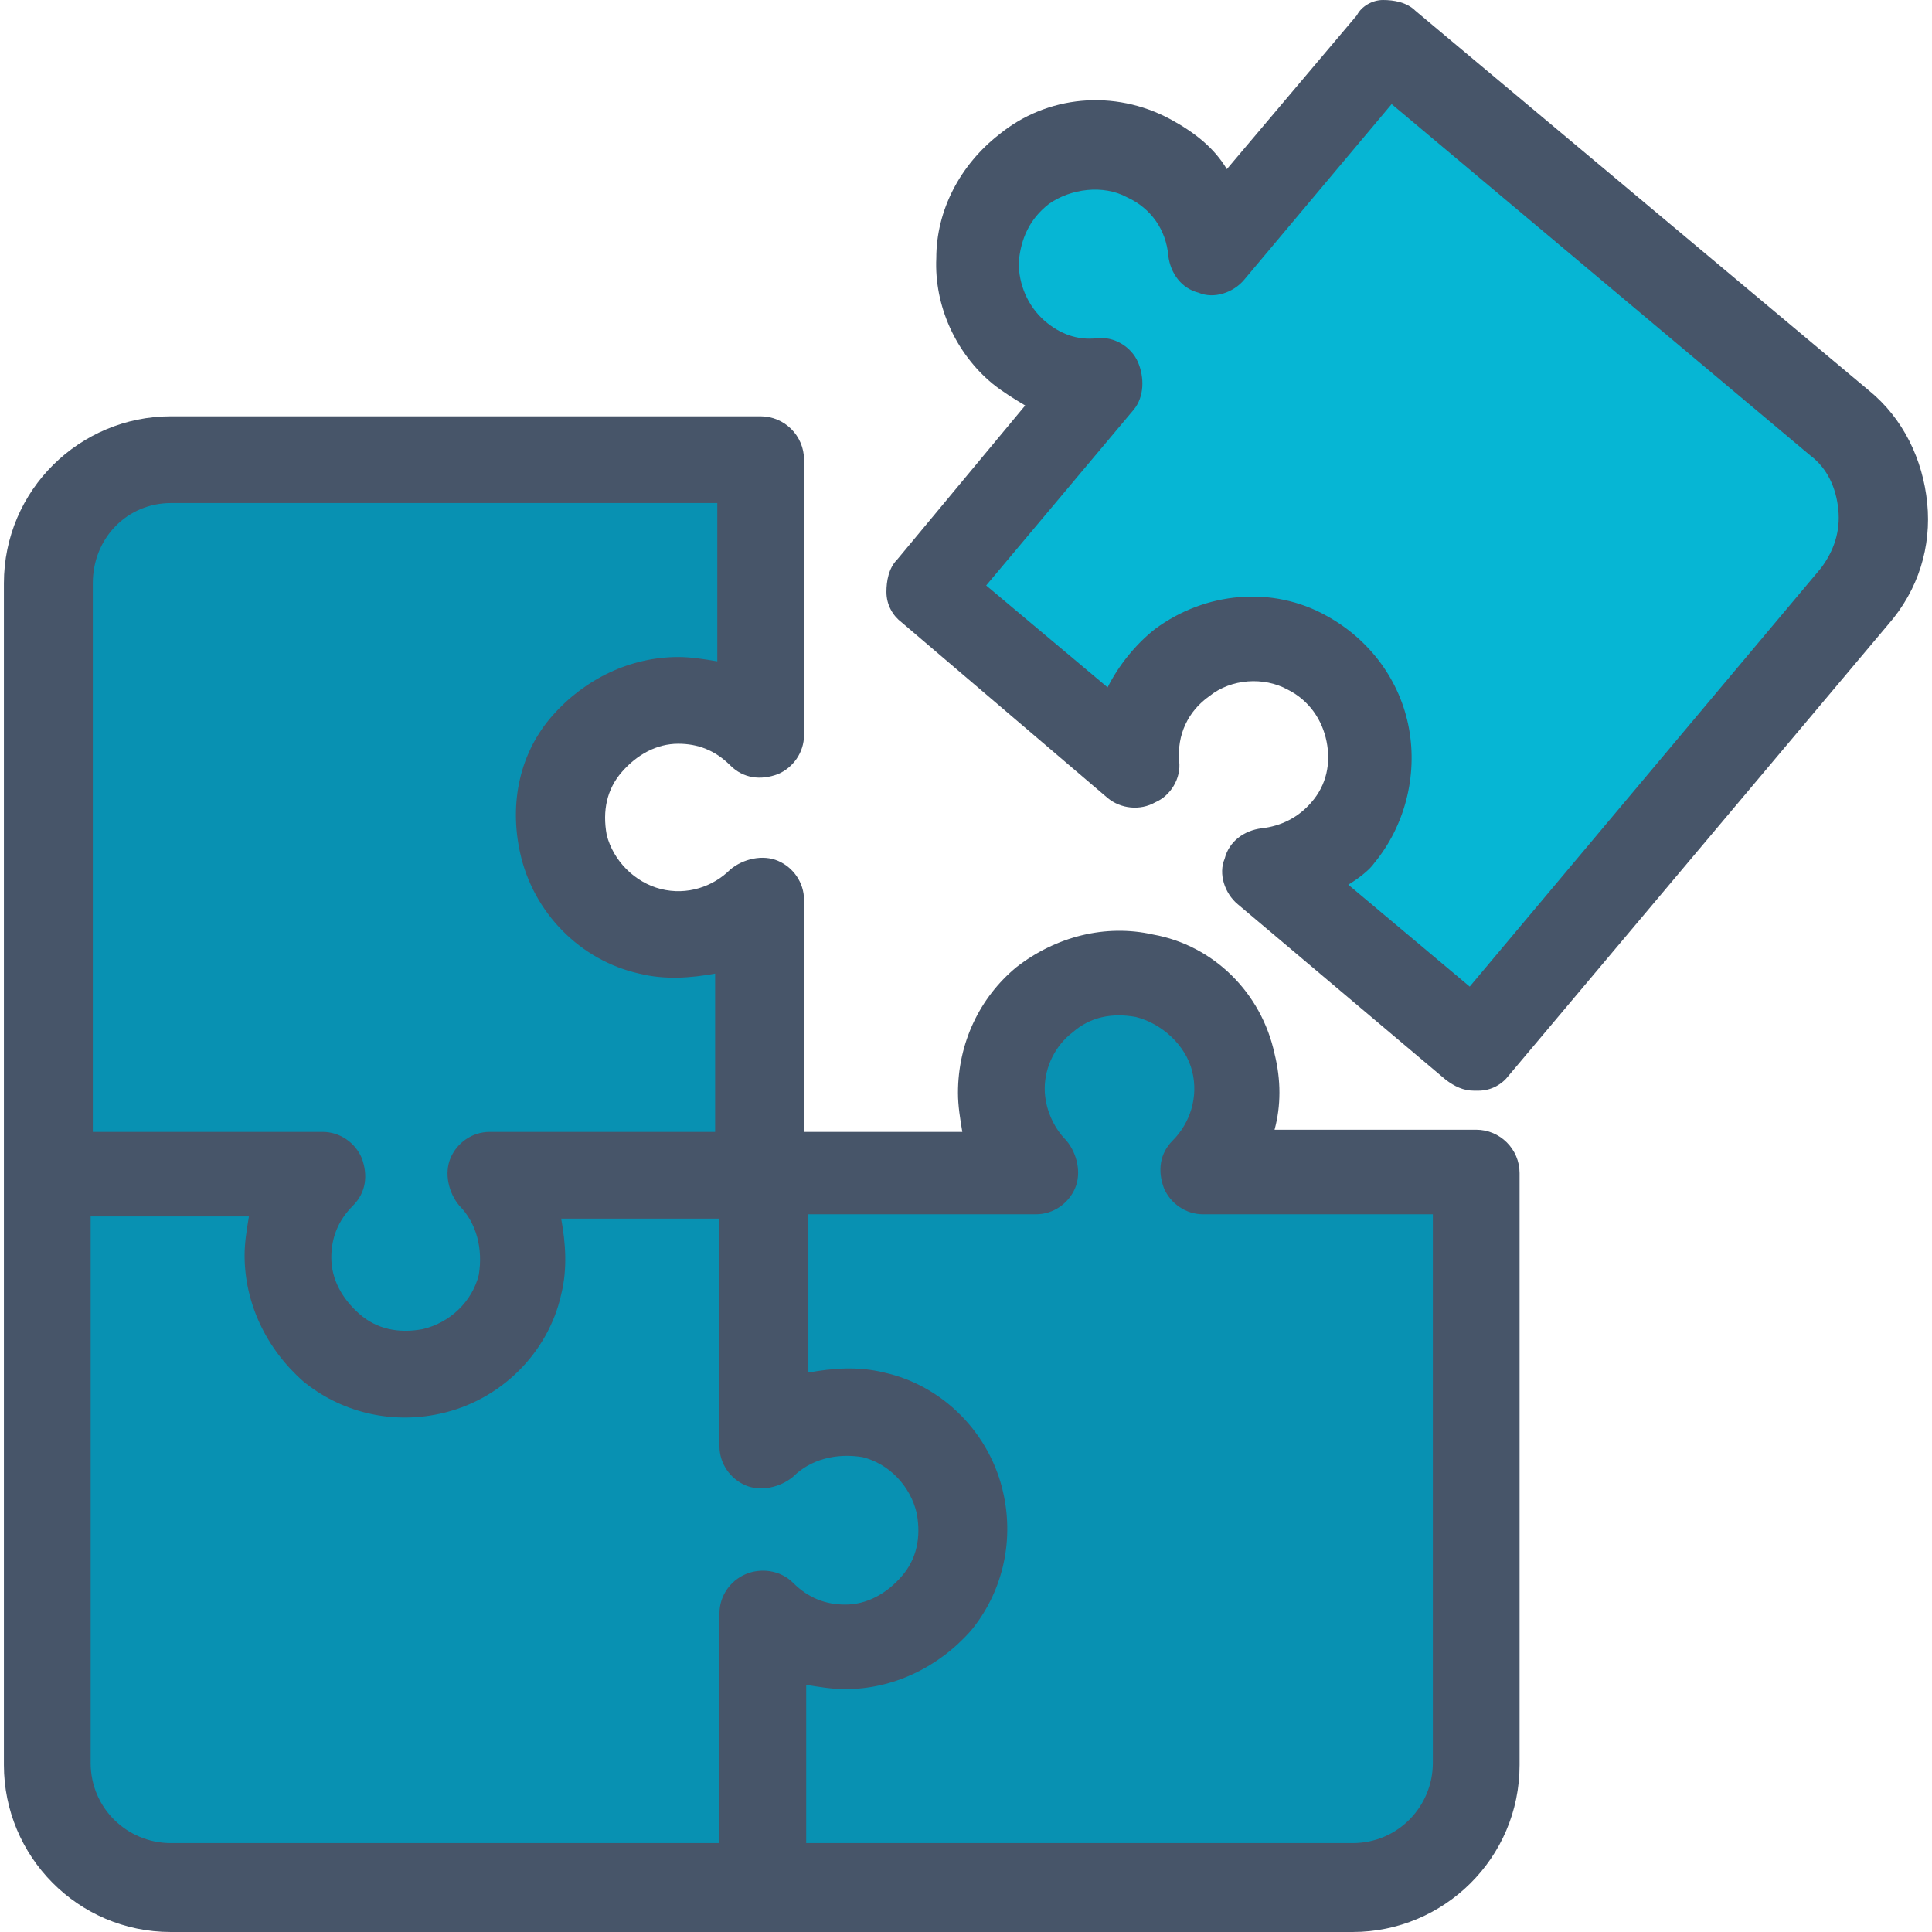
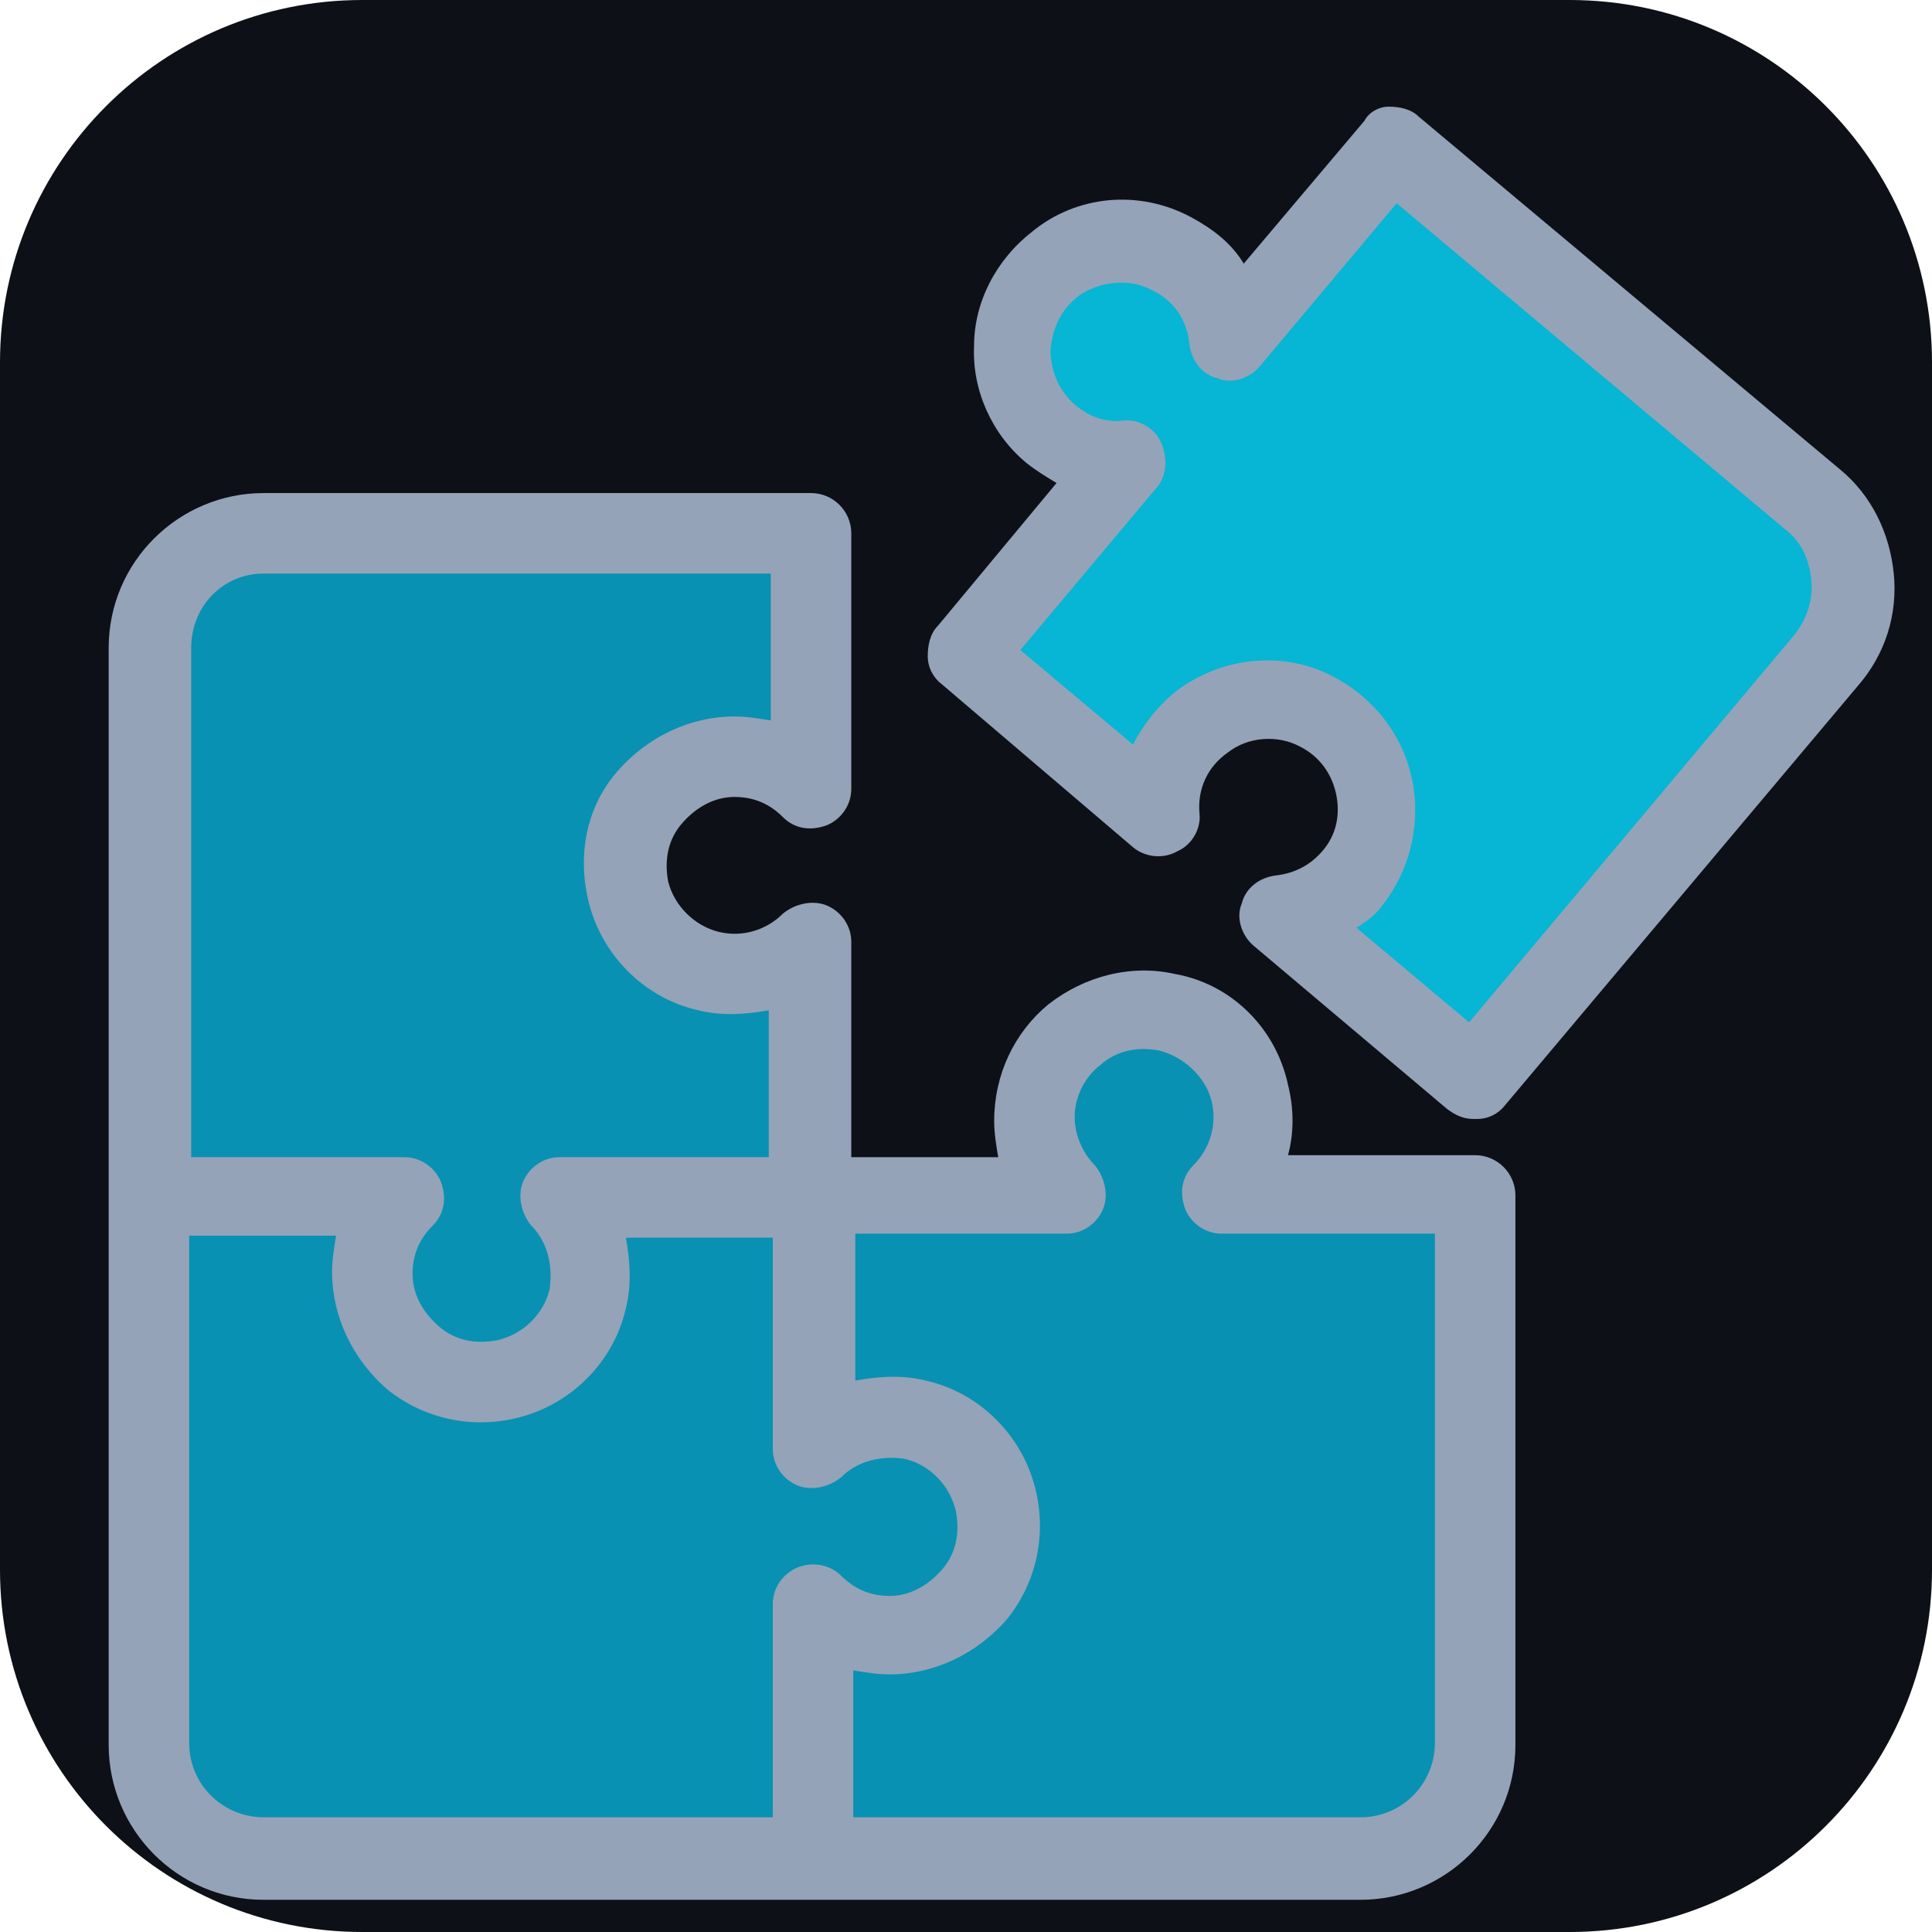
- <svg xmlns="http://www.w3.org/2000/svg" viewBox="2.4 2.3 88.74 89.1" width="512" height="512">
-   <path d="M57.7,56.4c1.2-1.2,1.8-3.1,1.4-5c-0.5-2-2.1-3.6-4.1-4c-3.5-0.7-6.6,1.9-6.6,5.3c0,1.5,0.6,2.8,1.5,3.8H37.4l0-12.6c-1.2,1.2-3.1,1.8-5,1.4c-2-0.5-3.6-2.1-4-4.1c-0.7-3.5,1.9-6.6,5.3-6.6c1.5,0,2.8,0.6,3.8,1.5V23.5H10.1c-3.1,0-5.7,2.5-5.7,5.7v54.5c0,3.1,2.5,5.7,5.7,5.7h27.2h27.2c3.1,0,5.7-2.5,5.7-5.7V56.4H57.7z" fill="#0891B2" />
-   <path d="M54.7,37.5c-0.1-1.7,0.6-3.5,2.2-4.8c1.6-1.2,3.9-1.4,5.7-0.5c3.2,1.7,3.8,5.7,1.6,8.3c-0.9,1.1-2.3,1.8-3.6,1.9l9.6,8.1l17.5-20.9c2-2.4,1.7-6-0.7-8L66.2,4.3l-8.1,9.6c-0.2-1.7-1.2-3.4-3-4.3c-1.8-0.9-4.1-0.7-5.7,0.5c-2.8,2.2-2.8,6.3-0.2,8.4c1.1,0.9,2.5,1.4,3.9,1.2L45,29.5L54.7,37.5z" fill="#06B6D4" />
-   <path d="M70.2,52.6c-0.5,0-0.9-0.2-1.3-0.5L59.3,44c-0.6-0.5-0.9-1.4-0.6-2.1c0.2-0.8,0.9-1.3,1.7-1.4c0.9-0.1,1.7-0.5,2.3-1.2c0.7-0.8,0.9-1.8,0.7-2.8c-0.2-1-0.8-1.9-1.8-2.4c-1.1-0.6-2.6-0.5-3.6,0.3c-1,0.7-1.5,1.8-1.4,3c0.1,0.8-0.4,1.6-1.1,1.9c-0.7,0.4-1.6,0.3-2.2-0.2L43.8,31c-0.4-0.3-0.7-0.8-0.7-1.4c0-0.5,0.1-1.1,0.5-1.5l5.9-7.1c-0.5-0.3-1-0.6-1.5-1c-1.7-1.4-2.7-3.6-2.6-5.8c0-2.2,1.1-4.3,2.9-5.7c2.2-1.8,5.3-2.1,7.9-0.7c1.1,0.6,2,1.3,2.6,2.3l6-7.1C65,2.6,65.5,2.3,66,2.3c0.5,0,1.1,0.1,1.5,0.5l20.9,17.5c1.6,1.3,2.5,3.2,2.7,5.2s-0.4,4-1.8,5.6L71.8,51.9c-0.3,0.4-0.8,0.7-1.4,0.7C70.4,52.6,70.3,52.6,70.2,52.6z M64.4,43.1l5.6,4.7l16.2-19.3c0.6-0.8,0.9-1.7,0.8-2.7s-0.5-1.9-1.3-2.5L66.4,7.1l-6.8,8.1c-0.5,0.6-1.4,0.9-2.1,0.6c-0.8-0.2-1.3-0.9-1.4-1.7c-0.1-1.2-0.8-2.2-1.9-2.7c-1.1-0.6-2.6-0.4-3.6,0.3c-0.9,0.7-1.3,1.6-1.4,2.7c0,1,0.4,2,1.2,2.7c0.7,0.6,1.5,0.9,2.4,0.8c0.8-0.1,1.6,0.4,1.9,1.1s0.3,1.6-0.2,2.2l-6.8,8.1l5.6,4.7c0.5-1,1.3-2,2.2-2.7c2.3-1.7,5.4-2,7.9-0.6c2,1.1,3.4,3,3.8,5.2s-0.2,4.5-1.6,6.2C65.4,42.4,64.9,42.8,64.4,43.1z" fill="#475569" />
-   <path d="M70.3,54.4H61c0.3-1.1,0.3-2.3,0-3.5c-0.6-2.8-2.8-5-5.6-5.5c-2.2-0.5-4.5,0.1-6.3,1.5c-1.7,1.4-2.7,3.5-2.7,5.8c0,0.6,0.1,1.2,0.2,1.8h-7.3V43.8c0-0.8-0.5-1.5-1.2-1.8c-0.7-0.3-1.6-0.1-2.2,0.4c-0.8,0.8-2,1.2-3.2,0.9c-1.2-0.3-2.2-1.3-2.5-2.5c-0.2-1.1,0-2.1,0.7-2.9c0.7-0.8,1.6-1.3,2.6-1.3c0.9,0,1.7,0.3,2.4,1c0.6,0.6,1.4,0.7,2.2,0.4c0.7-0.3,1.2-1,1.2-1.8V23.5c0-1.1-0.9-2-2-2H10.1c-4.2,0-7.7,3.4-7.7,7.7v54.5c0,4.2,3.4,7.7,7.7,7.7h54.5c4.2,0,7.7-3.4,7.7-7.7V56.4C72.3,55.3,71.4,54.4,70.3,54.4z M10.1,25.5h25.2v7.3c-0.6-0.1-1.2-0.2-1.8-0.2c-2.2,0-4.3,1-5.8,2.7s-2,4-1.5,6.3c0.6,2.8,2.8,5,5.5,5.6c1.2,0.3,2.4,0.2,3.5,0v7.3H24.8c-0.8,0-1.5,0.5-1.8,1.2c-0.3,0.7-0.1,1.6,0.4,2.2c0.8,0.8,1.1,2,0.9,3.2c-0.3,1.2-1.3,2.2-2.6,2.5c-1.1,0.2-2.1,0-2.9-0.7c-0.8-0.7-1.3-1.6-1.3-2.6c0-0.9,0.3-1.7,1-2.4c0.6-0.6,0.7-1.4,0.4-2.2c-0.3-0.7-1-1.2-1.8-1.2H6.5V29.2C6.5,27.1,8.1,25.5,10.1,25.5z M36.6,74.9c-0.7,0.3-1.2,1-1.2,1.8v10.6H10.1c-2,0-3.7-1.6-3.7-3.7V58.4h7.3c-0.1,0.6-0.2,1.2-0.2,1.8c0,2.2,1,4.3,2.7,5.8c1.7,1.4,4,2,6.3,1.5c2.8-0.6,5-2.8,5.6-5.5c0.3-1.2,0.2-2.4,0-3.5h7.3V69c0,0.8,0.5,1.5,1.2,1.8c0.7,0.3,1.6,0.1,2.2-0.4c0.8-0.8,2-1.1,3.2-0.9c1.2,0.3,2.2,1.3,2.5,2.6c0.2,1.1,0,2.1-0.7,2.9c-0.7,0.8-1.6,1.3-2.6,1.3c-0.9,0-1.7-0.3-2.4-1C38.2,74.7,37.3,74.6,36.6,74.9z M68.3,83.6c0,2-1.6,3.7-3.7,3.7H39.4V80c0.6,0.1,1.2,0.2,1.8,0.2c2.2,0,4.3-1,5.8-2.7c1.4-1.7,2-4,1.5-6.3c-0.6-2.8-2.8-5-5.5-5.6c-1.2-0.3-2.4-0.2-3.5,0v-7.3H50c0.8,0,1.5-0.5,1.8-1.2c0.3-0.7,0.1-1.6-0.4-2.2c-0.6-0.6-1-1.5-1-2.4c0-1,0.5-2,1.3-2.6c0.8-0.7,1.8-0.9,2.9-0.7c1.2,0.3,2.3,1.3,2.6,2.5c0.3,1.2-0.1,2.4-0.9,3.2c-0.6,0.6-0.7,1.4-0.4,2.2c0.3,0.7,1,1.2,1.8,1.2h10.6V83.6z" fill="#475569" />
+ <svg xmlns="http://www.w3.org/2000/svg" viewBox="0 0 96 96" width="96" height="96">
+   <rect width="96" height="96" rx="18" fill="#0d1117" />
+   <g transform="translate(3,3)">
+     <path d="M57.7,56.4c1.2-1.2,1.8-3.1,1.4-5c-0.5-2-2.1-3.6-4.1-4c-3.5-0.7-6.6,1.9-6.6,5.3c0,1.5,0.6,2.8,1.5,3.8H37.4l0-12.6c-1.2,1.2-3.1,1.8-5,1.4c-2-0.5-3.6-2.1-4-4.1c-0.7-3.5,1.9-6.6,5.3-6.6c1.5,0,2.8,0.6,3.8,1.5V23.5H10.1c-3.1,0-5.7,2.5-5.7,5.7v54.5c0,3.1,2.5,5.7,5.7,5.7h27.2h27.2c3.1,0,5.7-2.5,5.7-5.7V56.4H57.7z" fill="#0891B2" />
+     <path d="M54.7,37.5c-0.1-1.7,0.6-3.5,2.2-4.8c1.6-1.2,3.9-1.4,5.7-0.5c3.2,1.7,3.8,5.7,1.6,8.3c-0.9,1.1-2.3,1.8-3.6,1.9l9.6,8.1l17.5-20.9c2-2.4,1.7-6-0.7-8L66.2,4.3l-8.1,9.6c-0.2-1.7-1.2-3.4-3-4.3c-1.8-0.9-4.1-0.7-5.7,0.5c-2.8,2.2-2.8,6.3-0.2,8.4c1.1,0.9,2.5,1.4,3.9,1.2L45,29.5L54.7,37.5z" fill="#06B6D4" />
+     <path d="M70.2,52.6c-0.5,0-0.9-0.2-1.3-0.5L59.3,44c-0.6-0.5-0.9-1.4-0.6-2.1c0.2-0.8,0.9-1.3,1.7-1.4c0.9-0.1,1.7-0.5,2.3-1.2c0.7-0.8,0.9-1.8,0.7-2.8c-0.2-1-0.8-1.9-1.8-2.4c-1.1-0.6-2.6-0.5-3.6,0.3c-1,0.7-1.5,1.8-1.4,3c0.1,0.8-0.4,1.6-1.1,1.9c-0.7,0.4-1.6,0.3-2.2-0.2L43.8,31c-0.4-0.3-0.7-0.8-0.7-1.4c0-0.5,0.1-1.1,0.5-1.5l5.9-7.1c-0.5-0.3-1-0.6-1.5-1c-1.7-1.4-2.7-3.6-2.6-5.8c0-2.2,1.1-4.3,2.9-5.7c2.2-1.8,5.3-2.1,7.9-0.7c1.1,0.6,2,1.3,2.6,2.3l6-7.1C65,2.6,65.5,2.3,66,2.3c0.5,0,1.1,0.1,1.5,0.5l20.9,17.5c1.6,1.3,2.5,3.2,2.7,5.2s-0.4,4-1.8,5.6L71.8,51.9c-0.3,0.4-0.8,0.7-1.4,0.7C70.4,52.6,70.3,52.6,70.2,52.6z M64.4,43.1l5.6,4.7l16.2-19.3c0.6-0.8,0.9-1.7,0.8-2.7s-0.5-1.9-1.3-2.5L66.4,7.1l-6.8,8.1c-0.5,0.6-1.4,0.9-2.1,0.6c-0.8-0.2-1.3-0.9-1.4-1.7c-0.1-1.2-0.8-2.2-1.9-2.7c-1.1-0.6-2.6-0.4-3.6,0.3c-0.9,0.7-1.3,1.6-1.4,2.7c0,1,0.4,2,1.2,2.7c0.7,0.6,1.5,0.9,2.4,0.8c0.8-0.1,1.6,0.4,1.9,1.1s0.3,1.6-0.2,2.2l-6.8,8.1l5.6,4.7c0.5-1,1.3-2,2.2-2.7c2.3-1.7,5.4-2,7.9-0.6c2,1.1,3.4,3,3.8,5.2s-0.2,4.5-1.6,6.2C65.4,42.4,64.9,42.8,64.4,43.1z" fill="#94a3b8" />
+     <path d="M70.3,54.4H61c0.3-1.1,0.3-2.3,0-3.5c-0.6-2.8-2.8-5-5.6-5.5c-2.2-0.5-4.5,0.1-6.3,1.5c-1.7,1.4-2.7,3.5-2.7,5.8c0,0.6,0.1,1.2,0.2,1.8h-7.3V43.8c0-0.8-0.5-1.5-1.2-1.8c-0.7-0.3-1.6-0.1-2.2,0.4c-0.8,0.8-2,1.2-3.2,0.9c-1.2-0.3-2.2-1.3-2.5-2.5c-0.2-1.1,0-2.1,0.7-2.9c0.7-0.8,1.6-1.3,2.6-1.3c0.9,0,1.7,0.3,2.4,1c0.6,0.6,1.4,0.7,2.2,0.4c0.7-0.3,1.2-1,1.2-1.8V23.5c0-1.1-0.9-2-2-2H10.1c-4.2,0-7.7,3.4-7.7,7.7v54.5c0,4.2,3.4,7.7,7.7,7.7h54.5c4.2,0,7.7-3.4,7.7-7.7V56.4C72.3,55.3,71.4,54.4,70.3,54.4z M10.1,25.5h25.2v7.3c-0.6-0.1-1.2-0.2-1.8-0.2c-2.2,0-4.3,1-5.8,2.7s-2,4-1.5,6.3c0.6,2.8,2.8,5,5.5,5.6c1.2,0.3,2.4,0.2,3.5,0v7.3H24.8c-0.8,0-1.5,0.5-1.8,1.2c-0.3,0.7-0.1,1.6,0.4,2.2c0.8,0.8,1.1,2,0.9,3.2c-0.3,1.2-1.3,2.2-2.6,2.5c-1.1,0.2-2.1,0-2.9-0.7c-0.8-0.7-1.3-1.6-1.3-2.6c0-0.9,0.3-1.7,1-2.4c0.6-0.6,0.7-1.4,0.4-2.2c-0.3-0.7-1-1.2-1.8-1.2H6.5V29.2C6.5,27.1,8.1,25.5,10.1,25.5z M36.6,74.9c-0.7,0.3-1.2,1-1.2,1.8v10.6H10.1c-2,0-3.7-1.6-3.7-3.7V58.4h7.3c-0.1,0.6-0.2,1.2-0.2,1.8c0,2.2,1,4.3,2.7,5.8c1.7,1.4,4,2,6.3,1.5c2.8-0.6,5-2.8,5.6-5.5c0.3-1.2,0.2-2.4,0-3.5h7.3V69c0,0.8,0.5,1.5,1.2,1.8c0.7,0.3,1.6,0.1,2.2-0.4c0.8-0.8,2-1.1,3.2-0.9c1.2,0.3,2.2,1.3,2.5,2.6c0.2,1.1,0,2.1-0.7,2.9c-0.7,0.8-1.6,1.3-2.6,1.3c-0.9,0-1.7-0.3-2.4-1C38.2,74.7,37.3,74.6,36.6,74.9z M68.3,83.6c0,2-1.6,3.7-3.7,3.7H39.4V80c0.6,0.1,1.2,0.2,1.8,0.2c2.2,0,4.3-1,5.8-2.7c1.4-1.7,2-4,1.5-6.3c-0.6-2.8-2.8-5-5.5-5.6c-1.2-0.3-2.4-0.2-3.5,0v-7.3H50c0.8,0,1.5-0.5,1.8-1.2c0.3-0.7,0.1-1.6-0.4-2.2c-0.6-0.6-1-1.5-1-2.4c0-1,0.5-2,1.3-2.6c0.8-0.7,1.8-0.9,2.9-0.7c1.2,0.3,2.3,1.3,2.6,2.5c0.3,1.2-0.1,2.4-0.9,3.2c-0.6,0.6-0.7,1.4-0.4,2.2c0.3,0.7,1,1.2,1.8,1.2h10.6V83.6z" fill="#94a3b8" />
+   </g>
</svg>
